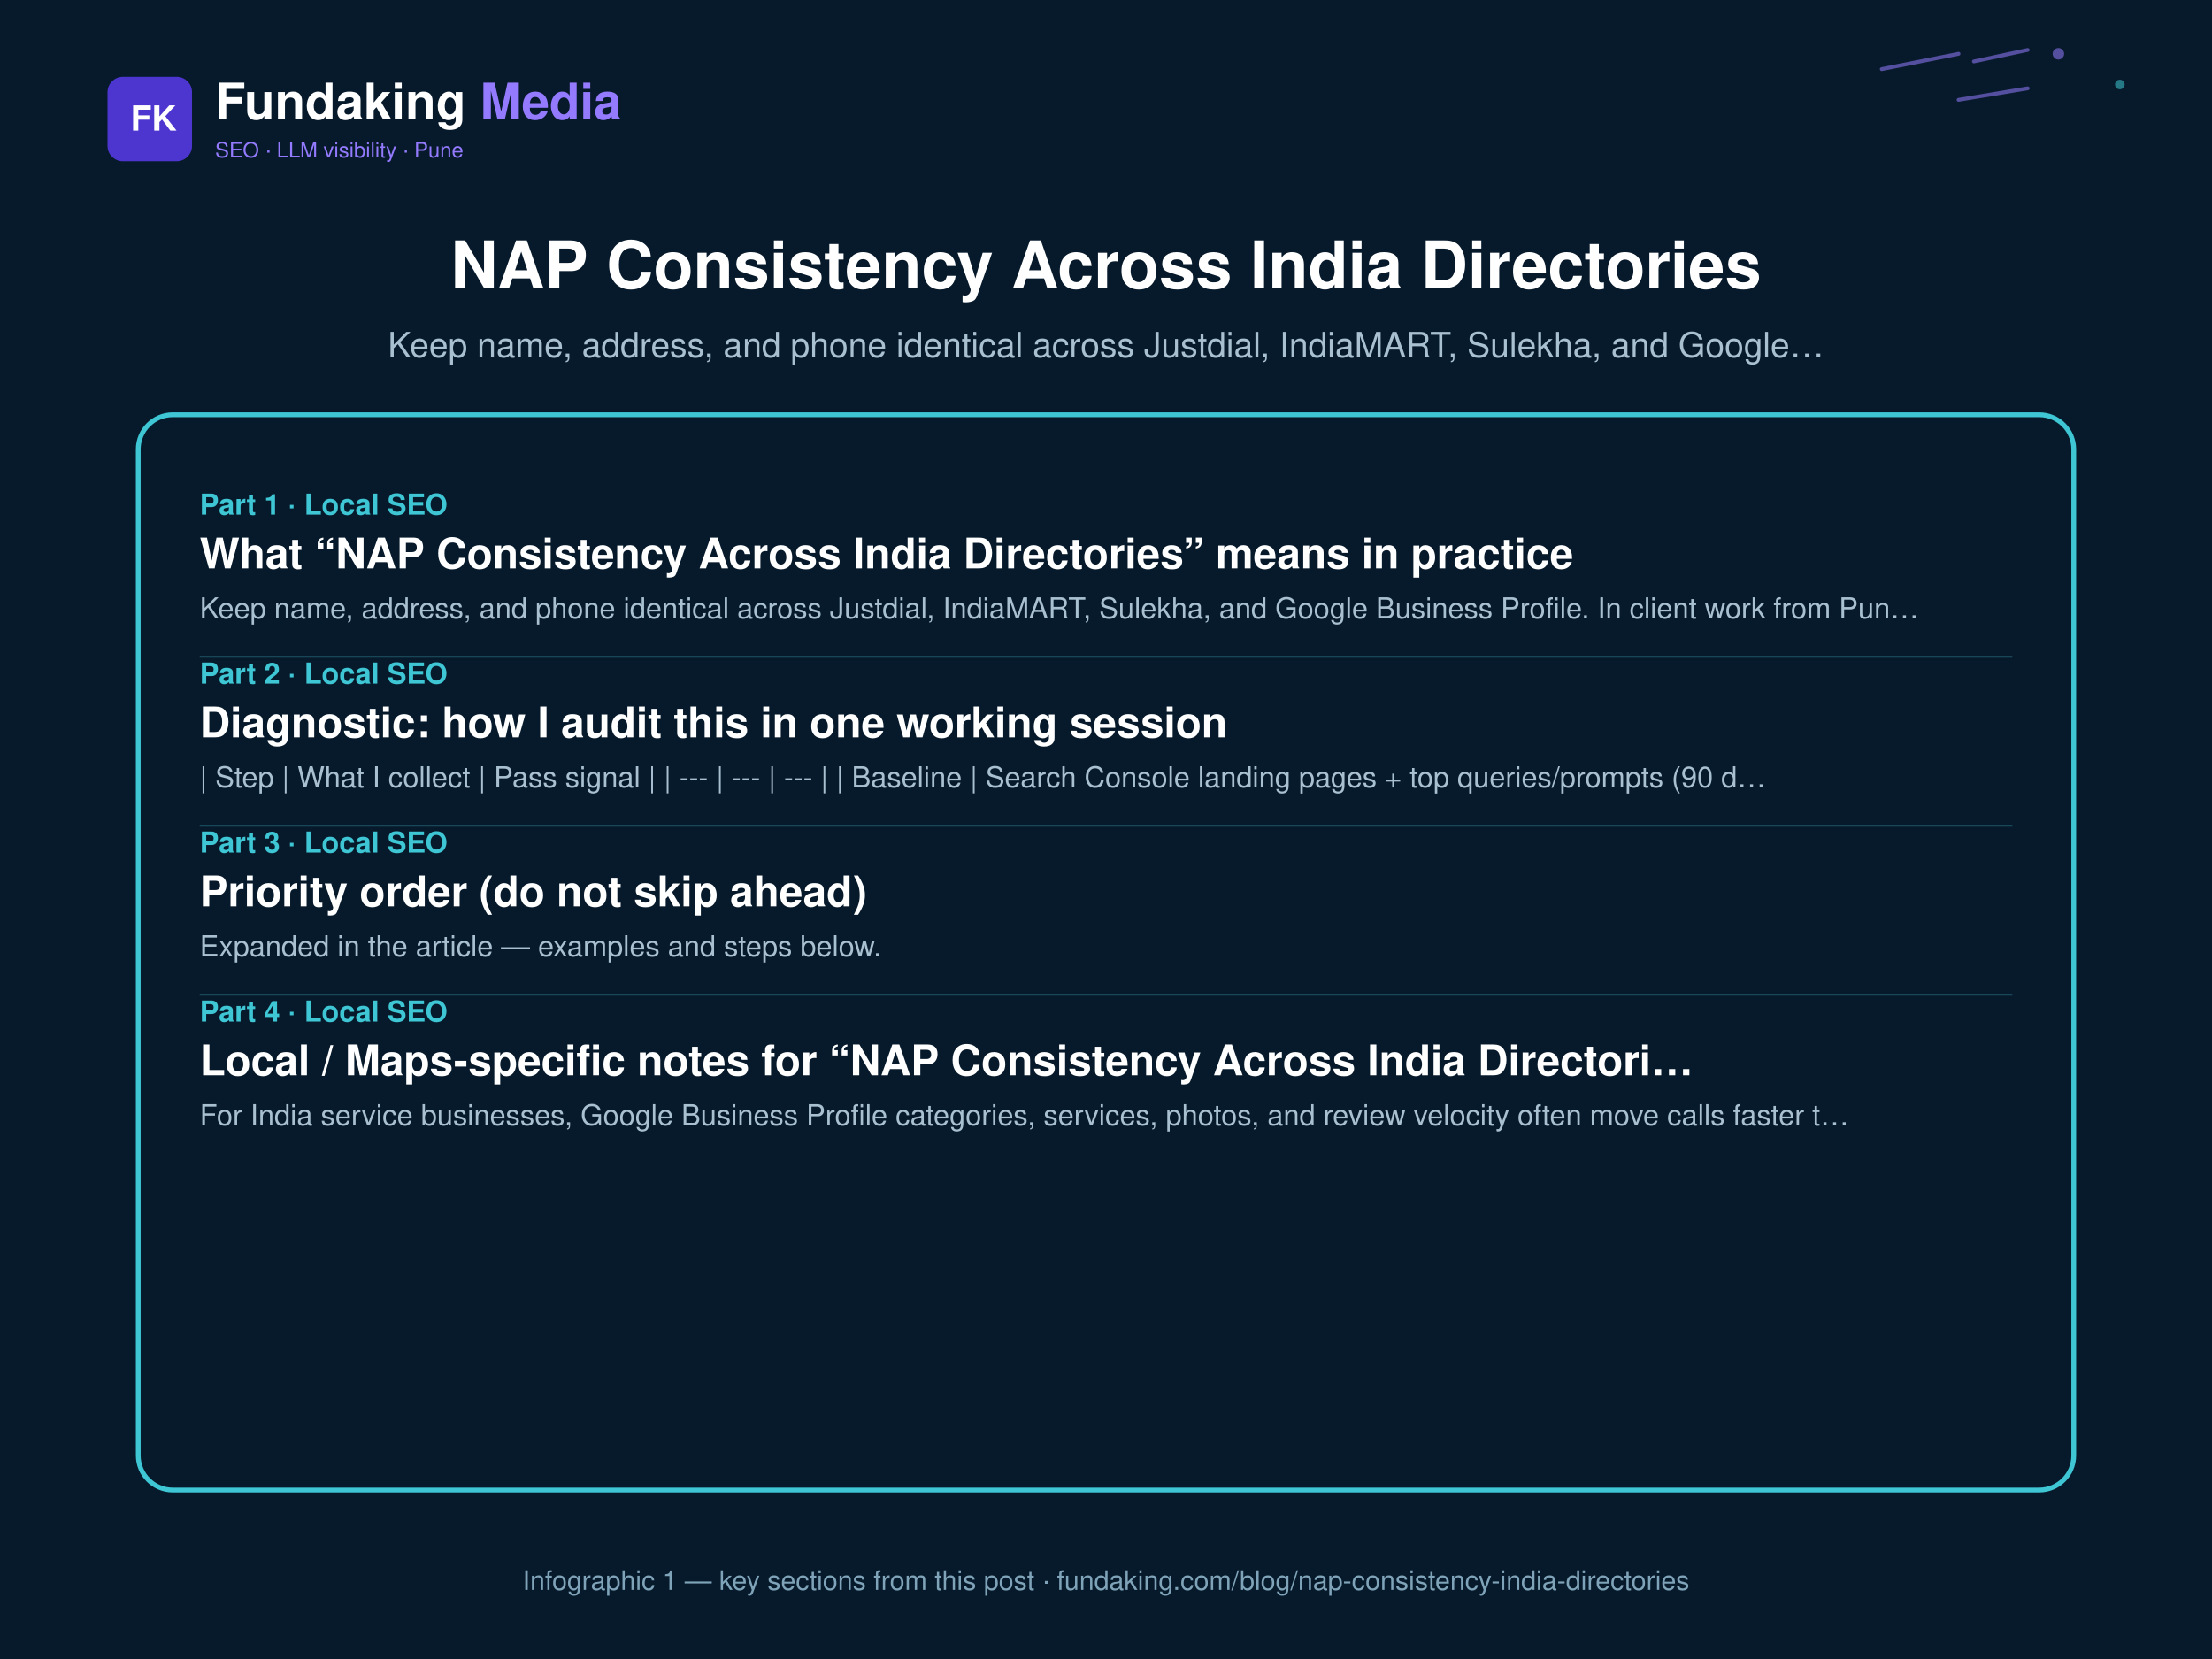
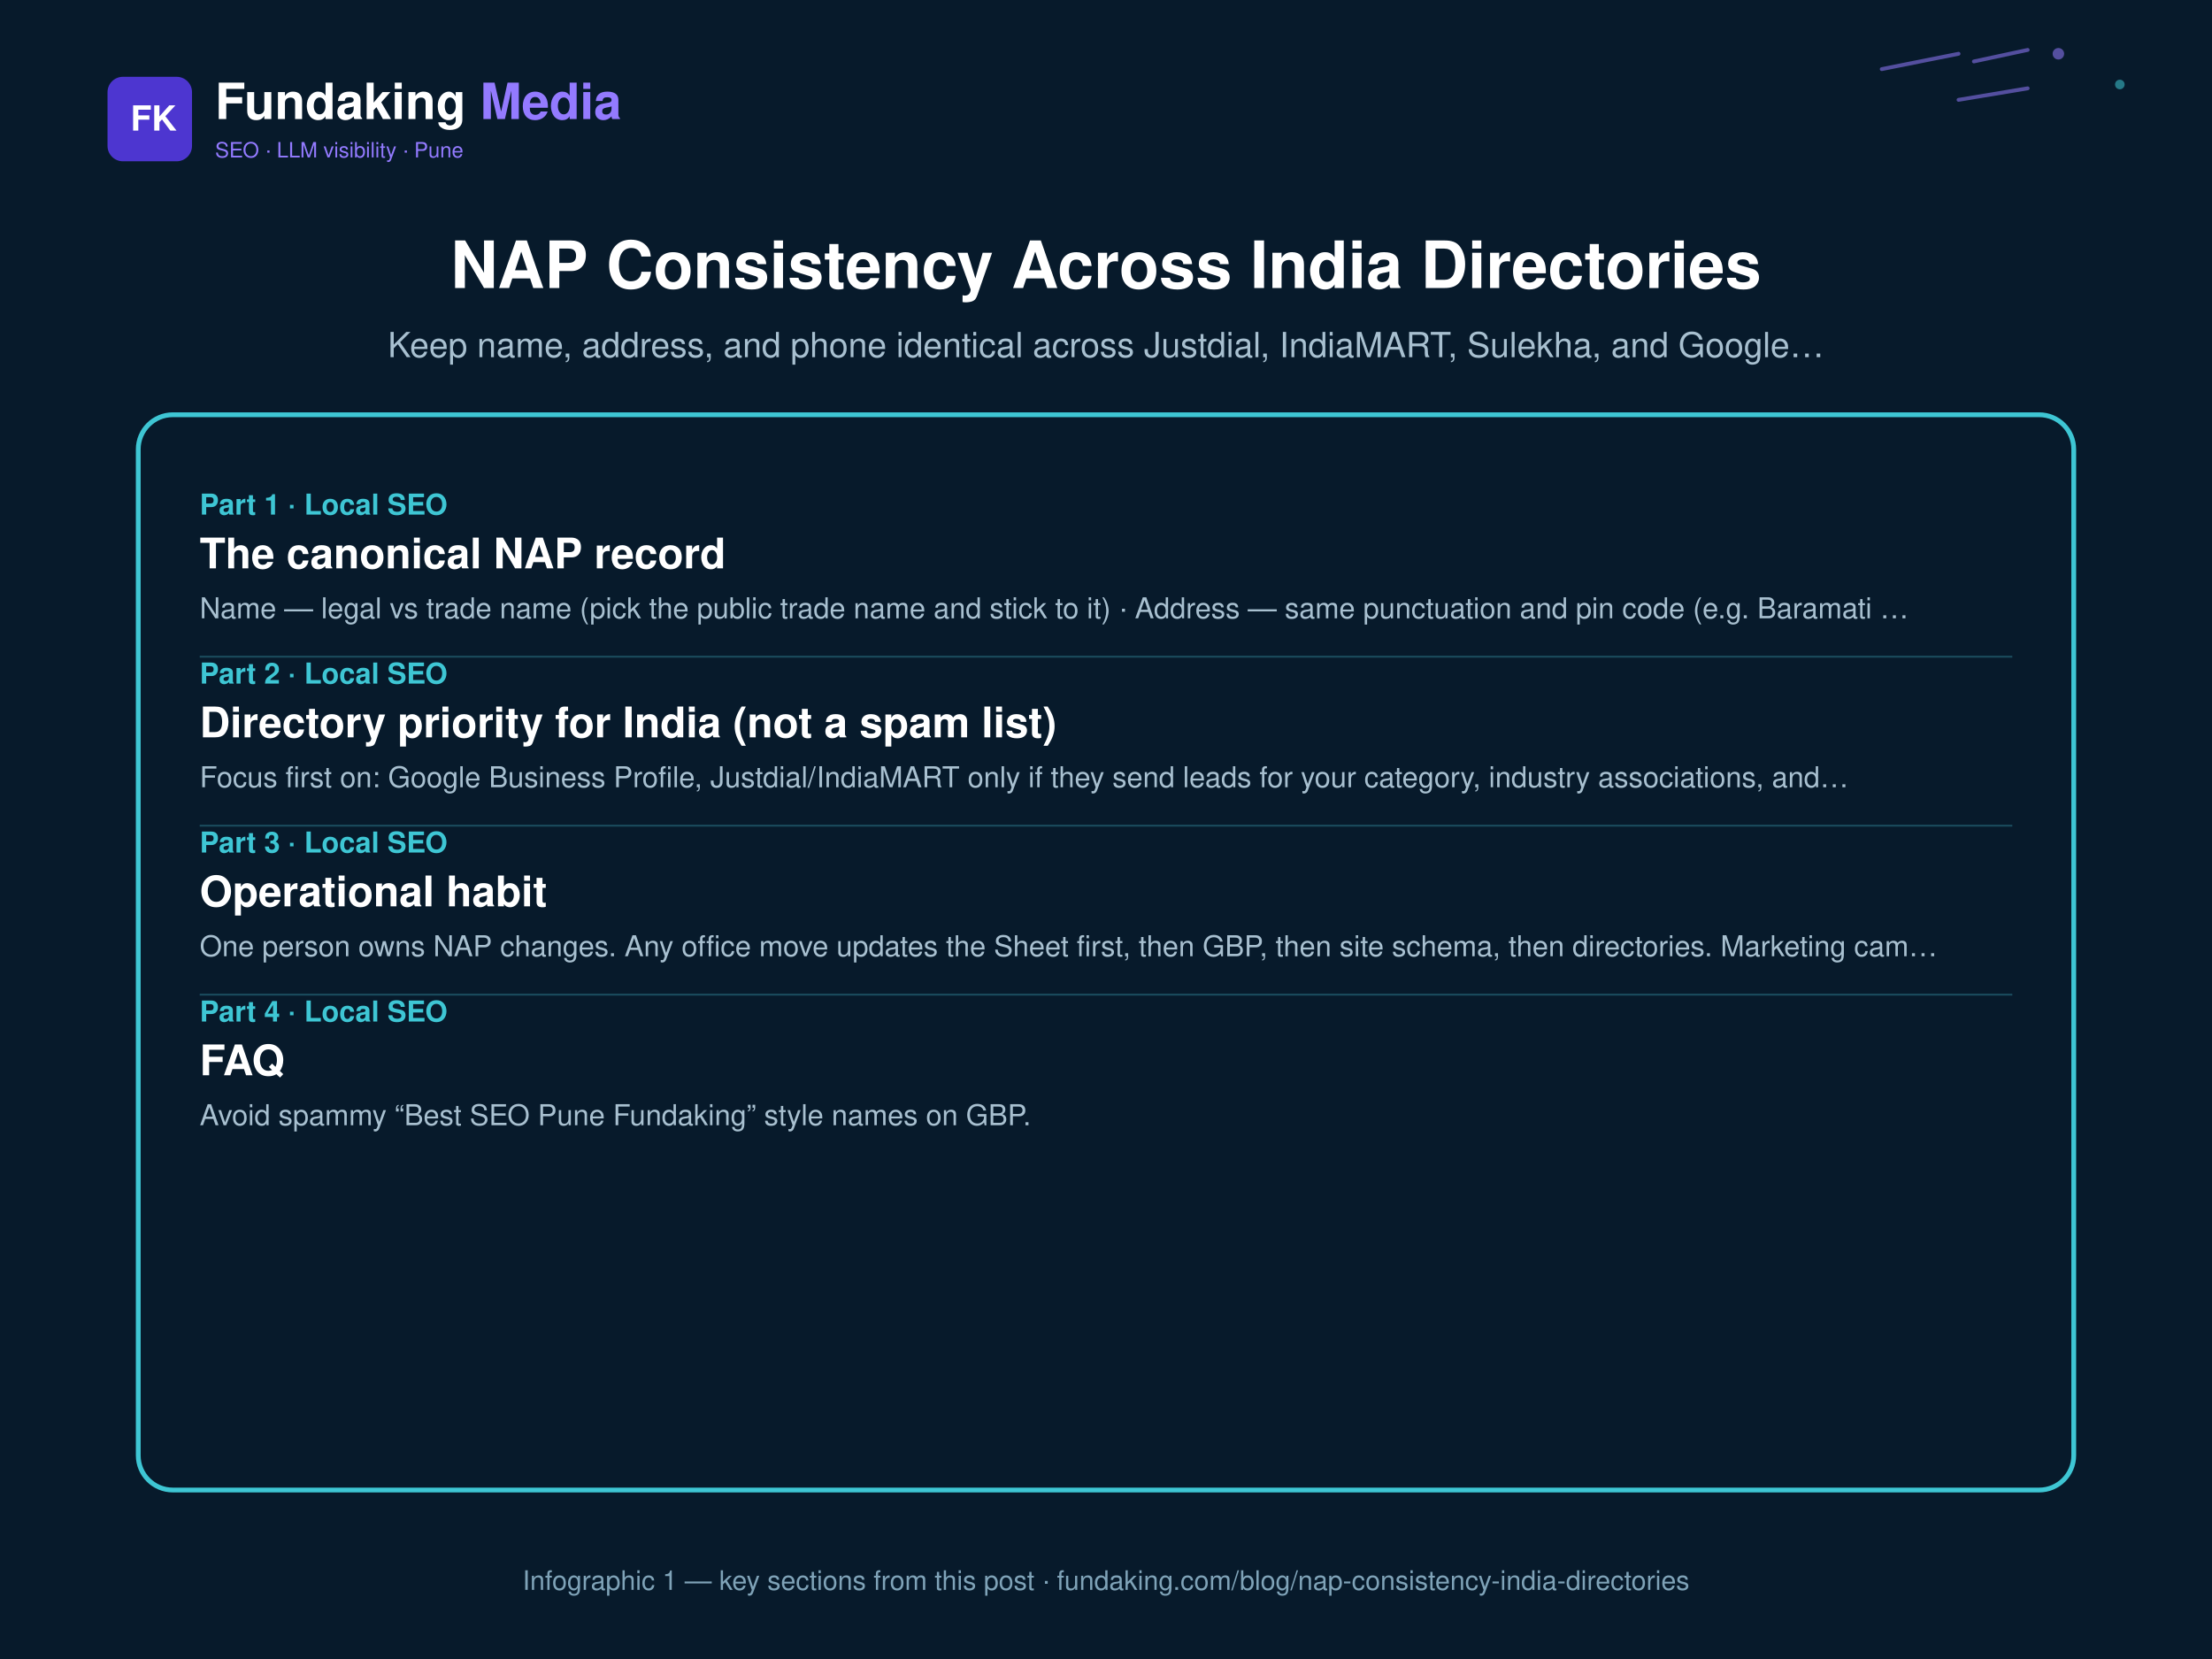
<svg xmlns="http://www.w3.org/2000/svg" viewBox="0 0 1152 864" width="1152" height="864" role="img">
  <rect width="1152" height="864" fill="#071A2B" />
  <g fill="none" stroke="#937AFF" stroke-width="2" opacity="0.55" stroke-linecap="round">
    <path d="M980 36 l40 -8 m8 4 l28 -6" />
    <path d="M1020 52 l36 -6" />
    <circle cx="1072" cy="28" r="3" fill="#937AFF" stroke="none" />
    <circle cx="1104" cy="44" r="2.5" fill="#3EC6D4" stroke="none" />
  </g>
  <rect x="56" y="40" width="44" height="44" rx="8" fill="#4D36D0" />
  <text x="68" y="68" fill="#FFFFFF" font-family="Segoe UI, Helvetica, Arial, sans-serif" font-size="18" font-weight="800">FK</text>
  <text x="112" y="62" fill="#FFFFFF" font-family="Segoe UI, Helvetica, Arial, sans-serif" font-size="26" font-weight="800">Fundaking <tspan fill="#937AFF">Media</tspan>
  </text>
  <text x="112" y="82" fill="#937AFF" font-family="Segoe UI, Helvetica, Arial, sans-serif" font-size="11">SEO · LLM visibility · Pune</text>
  <text x="576" y="150" text-anchor="middle" fill="#FFFFFF" font-family="Segoe UI, Helvetica, Arial, sans-serif" font-size="34" font-weight="800">NAP Consistency Across India Directories</text>
  <text x="576" y="186" text-anchor="middle" fill="#A8C0D0" font-family="Segoe UI, Helvetica, Arial, sans-serif" font-size="18">Keep name, address, and phone identical across Justdial, IndiaMART, Sulekha, and Google…</text>
  <rect x="72" y="216" width="1008" height="560" rx="18" fill="none" stroke="#3EC6D4" stroke-width="2.5" />
  <g font-family="Segoe UI, Helvetica, Arial, sans-serif">
    <text x="104" y="268" fill="#3EC6D4" font-size="15" font-weight="700">Part 1 · Local SEO</text>
-     <text x="104" y="296" fill="#FFFFFF" font-size="22" font-weight="700">What “NAP Consistency Across India Directories” means in practice</text>
-     <text x="104" y="322" fill="#A8C0D0" font-size="15">Keep name, address, and phone identical across Justdial, IndiaMART, Sulekha, and Google Business Profile. In client work from Pun…</text>
+     <text x="104" y="296" fill="#FFFFFF" font-size="22" font-weight="700">The canonical NAP record</text>
+     <text x="104" y="322" fill="#A8C0D0" font-size="15">Name — legal vs trade name (pick the public trade name and stick to it) · Address — same punctuation and pin code (e.g. Baramati …</text>
    <line x1="104" y1="342" x2="1048" y2="342" stroke="#1A4A5C" stroke-width="1" />
    <text x="104" y="356" fill="#3EC6D4" font-size="15" font-weight="700">Part 2 · Local SEO</text>
-     <text x="104" y="384" fill="#FFFFFF" font-size="22" font-weight="700">Diagnostic: how I audit this in one working session</text>
-     <text x="104" y="410" fill="#A8C0D0" font-size="15">| Step | What I collect | Pass signal | | --- | --- | --- | | Baseline | Search Console landing pages + top queries/prompts (90 d…</text>
+     <text x="104" y="384" fill="#FFFFFF" font-size="22" font-weight="700">Directory priority for India (not a spam list)</text>
+     <text x="104" y="410" fill="#A8C0D0" font-size="15">Focus first on: Google Business Profile, Justdial/IndiaMART only if they send leads for your category, industry associations, and…</text>
    <line x1="104" y1="430" x2="1048" y2="430" stroke="#1A4A5C" stroke-width="1" />
    <text x="104" y="444" fill="#3EC6D4" font-size="15" font-weight="700">Part 3 · Local SEO</text>
-     <text x="104" y="472" fill="#FFFFFF" font-size="22" font-weight="700">Priority order (do not skip ahead)</text>
-     <text x="104" y="498" fill="#A8C0D0" font-size="15">Expanded in the article — examples and steps below.</text>
+     <text x="104" y="472" fill="#FFFFFF" font-size="22" font-weight="700">Operational habit</text>
+     <text x="104" y="498" fill="#A8C0D0" font-size="15">One person owns NAP changes. Any office move updates the Sheet first, then GBP, then site schema, then directories. Marketing cam…</text>
    <line x1="104" y1="518" x2="1048" y2="518" stroke="#1A4A5C" stroke-width="1" />
    <text x="104" y="532" fill="#3EC6D4" font-size="15" font-weight="700">Part 4 · Local SEO</text>
-     <text x="104" y="560" fill="#FFFFFF" font-size="22" font-weight="700">Local / Maps-specific notes for “NAP Consistency Across India Directori…</text>
-     <text x="104" y="586" fill="#A8C0D0" font-size="15">For India service businesses, Google Business Profile categories, services, photos, and review velocity often move calls faster t…</text>
+     <text x="104" y="560" fill="#FFFFFF" font-size="22" font-weight="700">FAQ</text>
+     <text x="104" y="586" fill="#A8C0D0" font-size="15">Avoid spammy “Best SEO Pune Fundaking” style names on GBP.</text>
  </g>
  <text x="576" y="828" text-anchor="middle" fill="#7FA3B8" font-family="Segoe UI, Helvetica, Arial, sans-serif" font-size="14">Infographic 1 — key sections from this post · fundaking.com/blog/nap-consistency-india-directories</text>
</svg>
